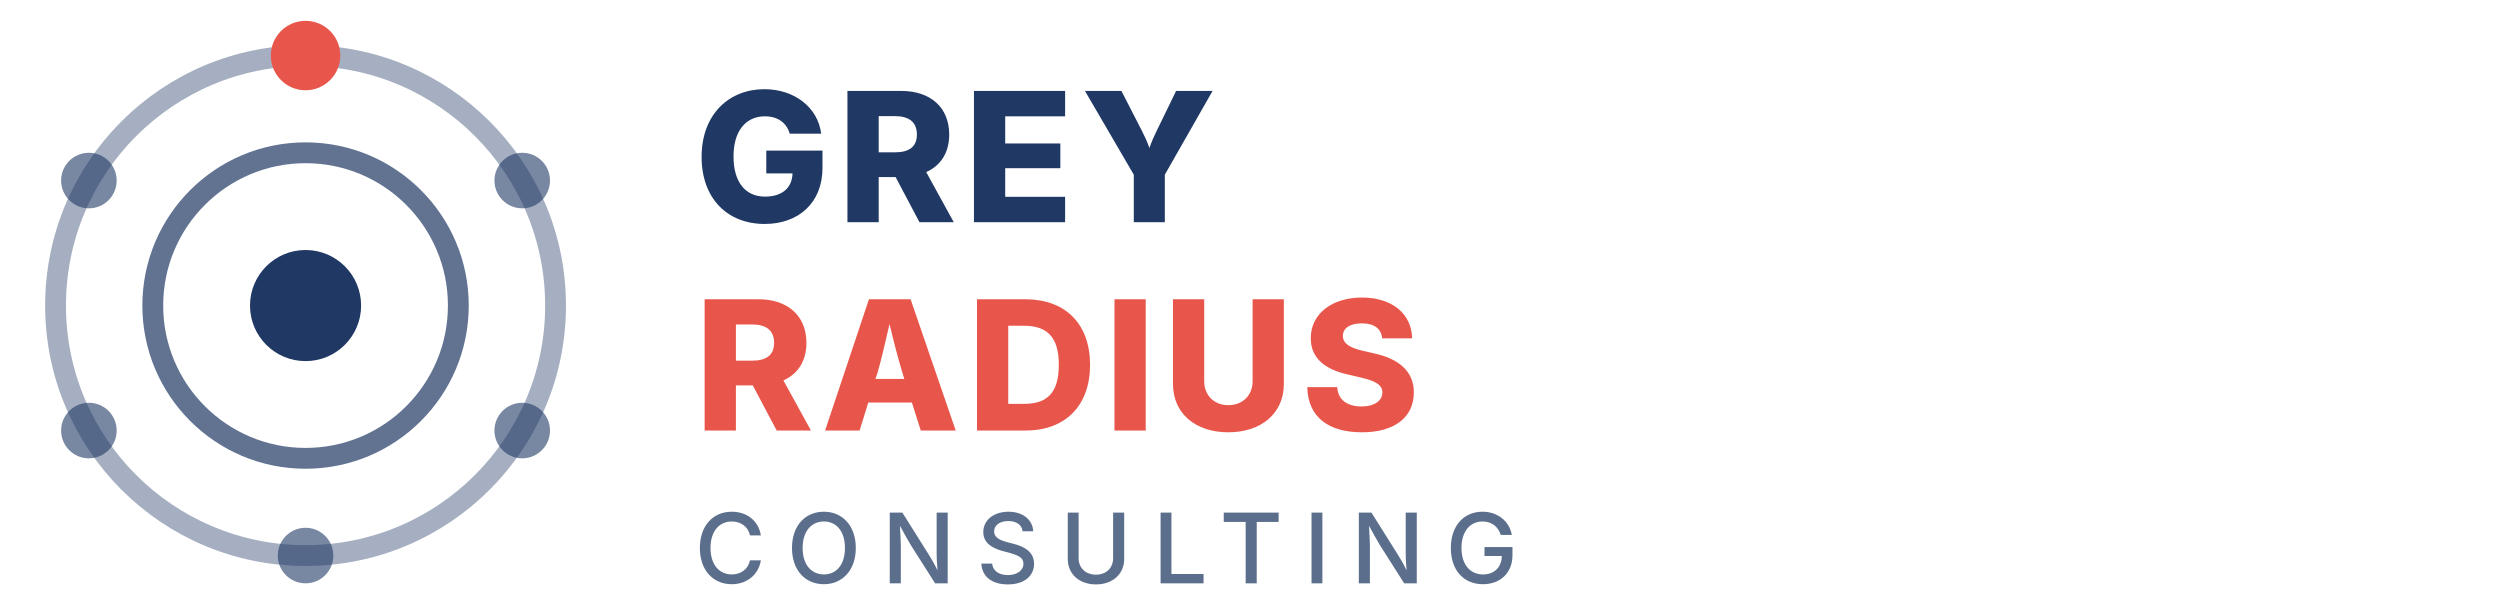
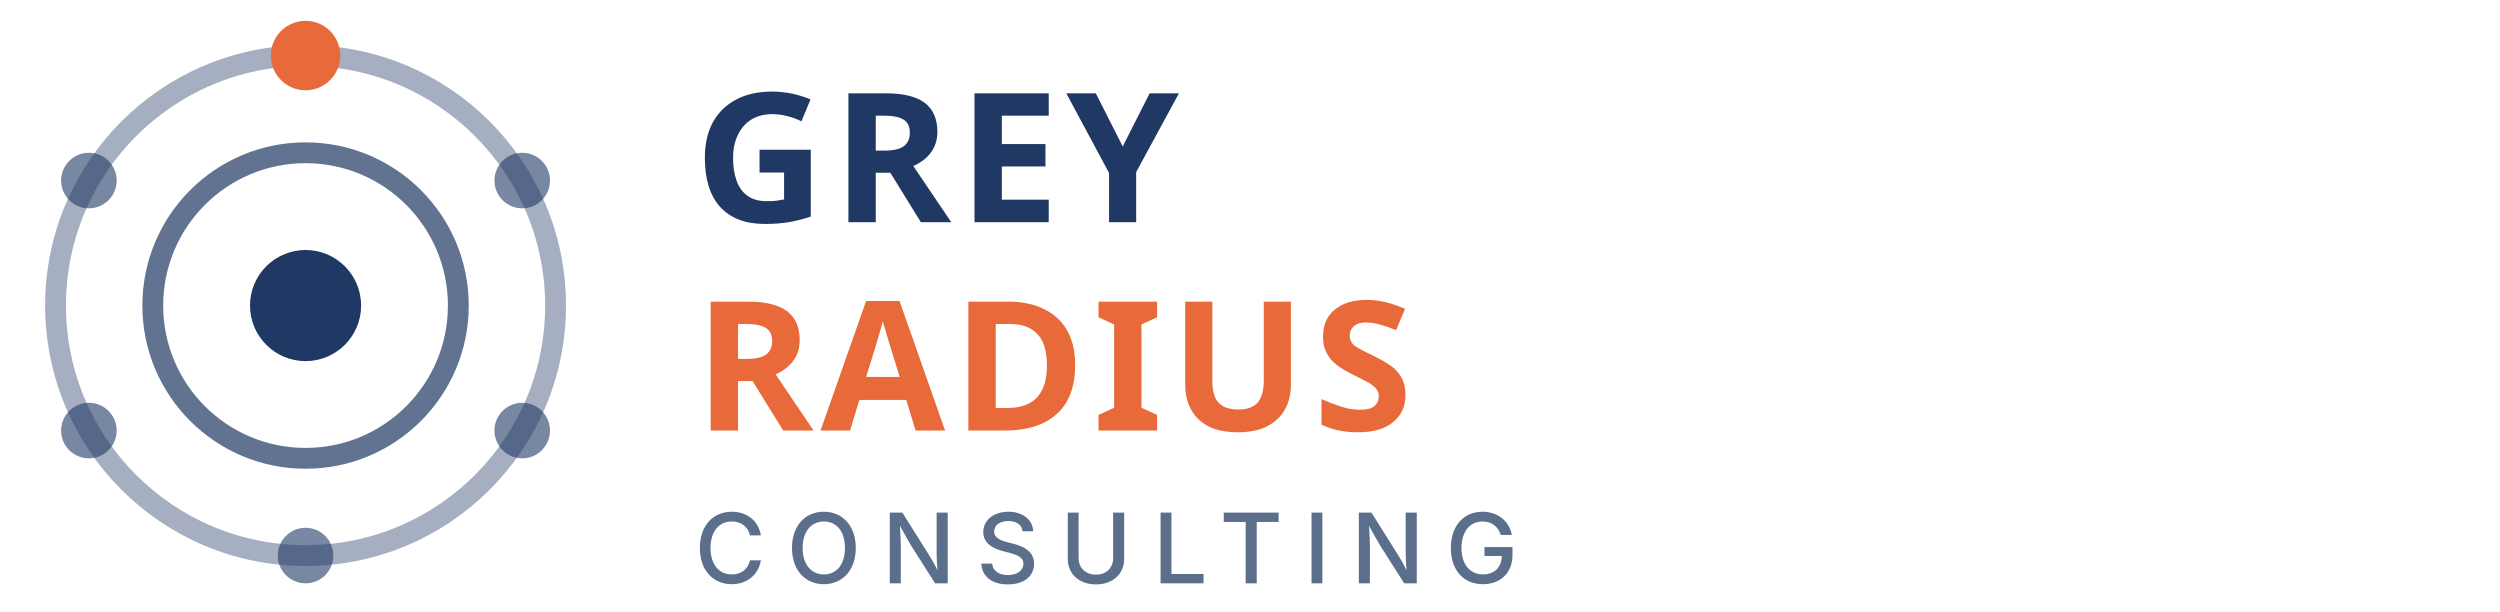
<svg xmlns="http://www.w3.org/2000/svg" viewBox="0 0 180 44" fill="none" aria-label="GreyRadius Consulting">
  <g transform="translate(22,22)">
    <circle cx="0" cy="0" r="18" stroke="#1F3864" stroke-width="1.5" fill="none" opacity="0.4" />
    <circle cx="0" cy="0" r="11" stroke="#1F3864" stroke-width="1.5" fill="none" opacity="0.7" />
    <circle cx="0" cy="0" r="4" fill="#1F3864" />
-     <circle cx="0" cy="-18" r="2.5" fill="#E8554A" />
+     <circle cx="0" cy="-18" r="2.5" fill="#E8693A" />
    <circle cx="15.6" cy="-9" r="2" fill="#1F3864" opacity="0.6" />
    <circle cx="15.6" cy="9" r="2" fill="#1F3864" opacity="0.6" />
    <circle cx="0" cy="18" r="2" fill="#1F3864" opacity="0.6" />
    <circle cx="-15.6" cy="9" r="2" fill="#1F3864" opacity="0.6" />
    <circle cx="-15.6" cy="-9" r="2" fill="#1F3864" opacity="0.6" />
  </g>
-   <text x="50" y="16" font-family="'Inter Tight', 'Inter', sans-serif" font-size="13" font-weight="800" fill="#1F3864" letter-spacing="0.5">GREY</text>
-   <text x="50" y="31" font-family="'Inter Tight', 'Inter', sans-serif" font-size="13" font-weight="800" fill="#E8554A" letter-spacing="0.5">RADIUS</text>
+   <text x="50" y="16" font-family="'Montserrat', 'Inter Tight', sans-serif" font-size="13" font-weight="800" fill="#1F3864" letter-spacing="0.5">GREY</text>
+   <text x="50" y="31" font-family="'Montserrat', 'Inter Tight', sans-serif" font-size="13" font-weight="800" fill="#E8693A" letter-spacing="0.5">RADIUS</text>
  <text x="50" y="42" font-family="'Inter', sans-serif" font-size="7" font-weight="500" fill="#5B6E8C" letter-spacing="1.5">CONSULTING</text>
</svg>
